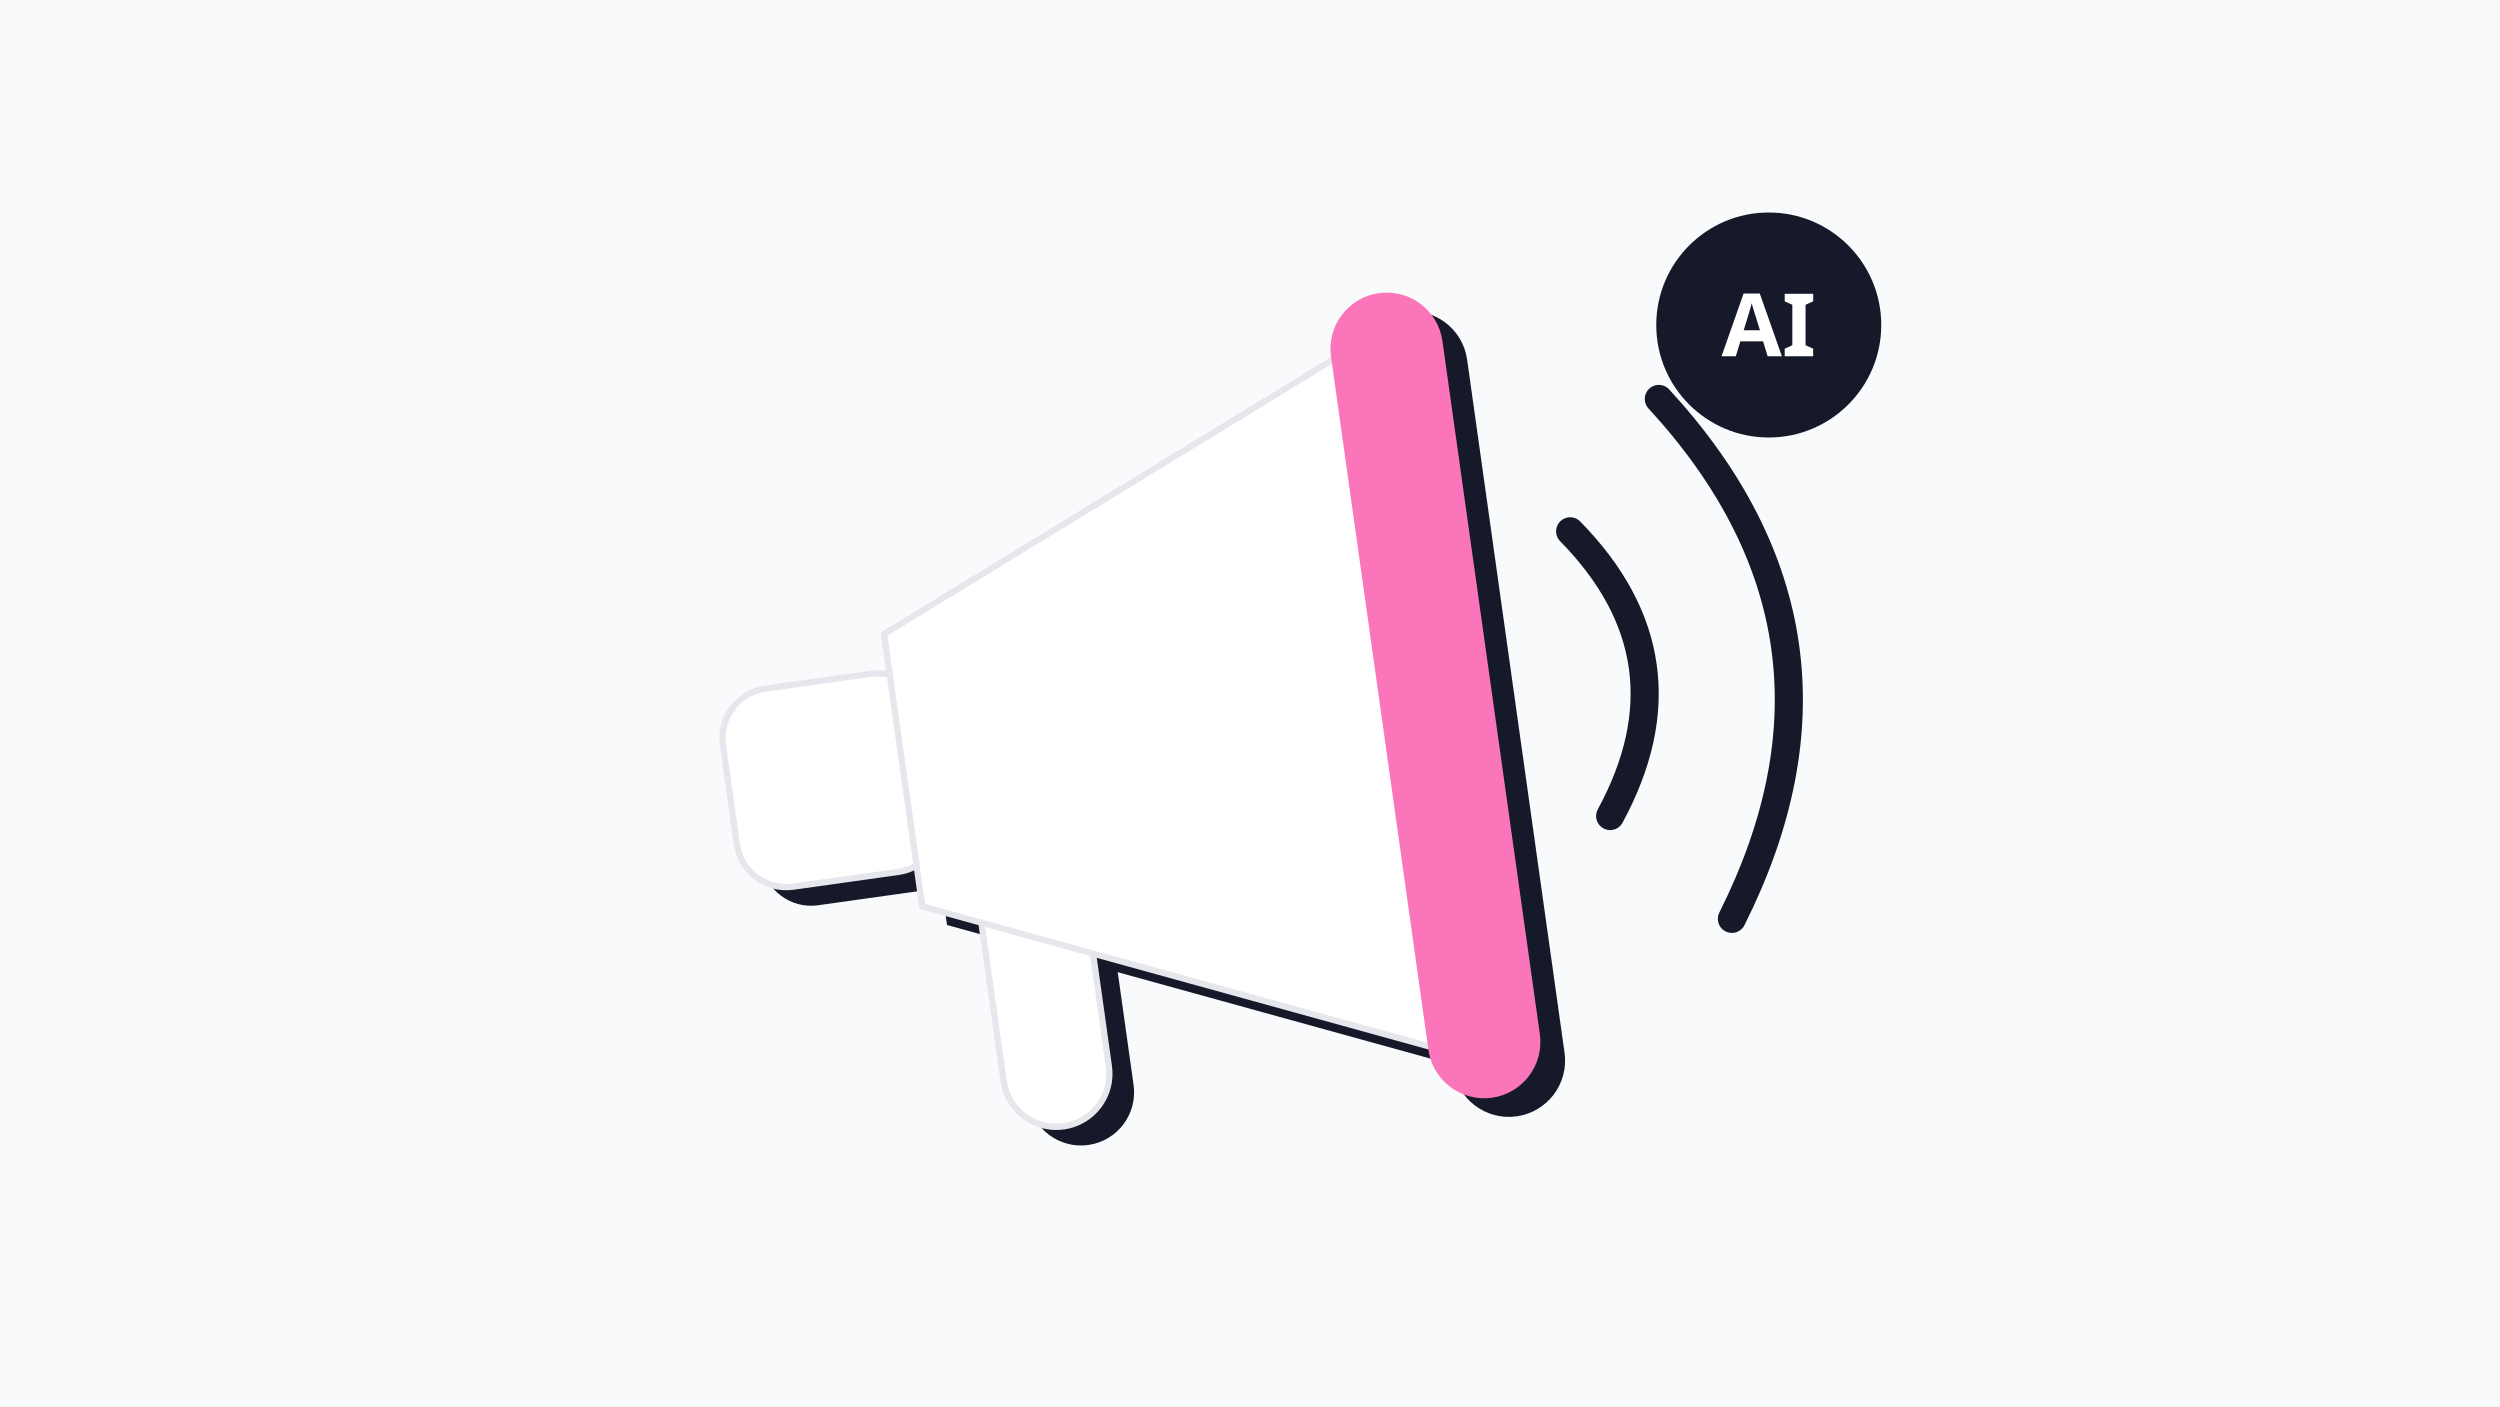
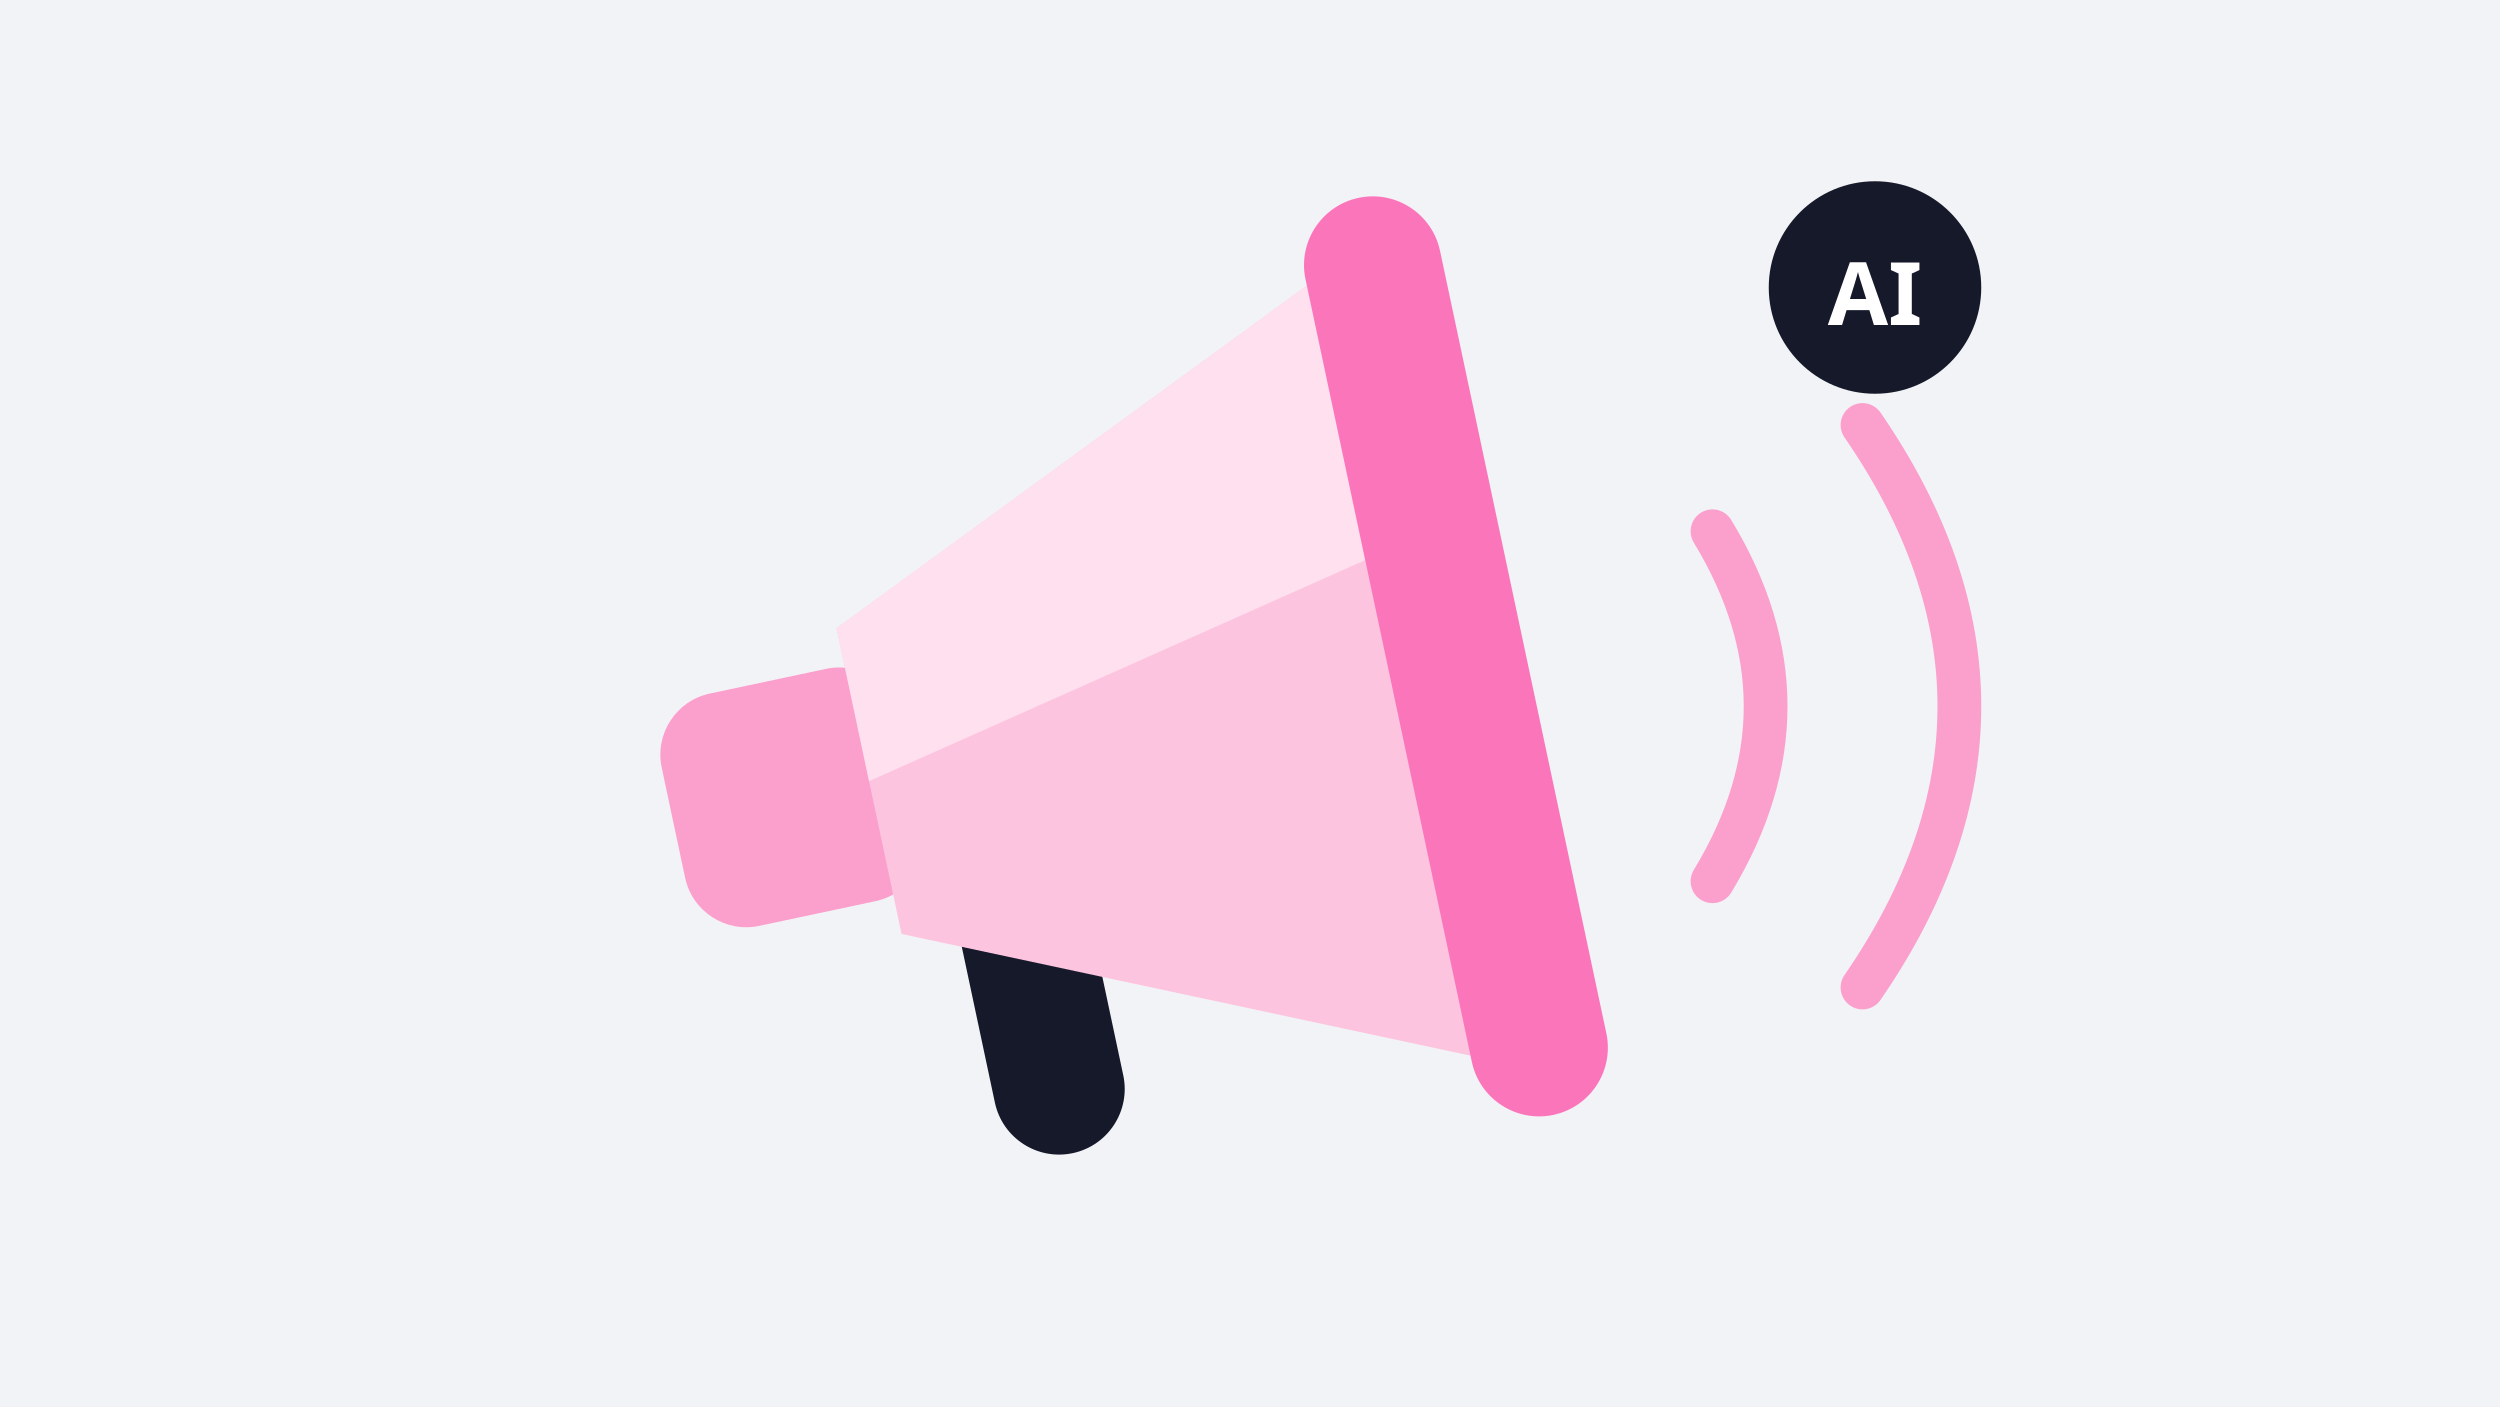
- <svg xmlns="http://www.w3.org/2000/svg" viewBox="0 0 800 450" font-family="Pretendard, 'Apple SD Gothic Neo', 'Noto Sans KR', sans-serif">
-   <rect width="800" height="450" fill="#F9FAFC" />
-   <g transform="translate(392 232) rotate(-8)">
-     <g transform="translate(7 7)" fill="#16192A">
-       <rect x="-160" y="-32" width="66" height="64" rx="16" />
-       <path d="M-104 -44 L62 -116 L62 116 L-104 44 Z" />
-       <rect x="50" y="-130" width="36" height="260" rx="18" />
-       <rect x="-86" y="36" width="34" height="84" rx="17" />
-     </g>
-     <rect x="-86" y="36" width="34" height="84" rx="17" fill="#FFFFFF" stroke="#E6E7EC" stroke-width="2" />
-     <rect x="-160" y="-32" width="66" height="64" rx="16" fill="#FFFFFF" stroke="#E6E7EC" stroke-width="2" />
-     <path d="M-104 -44 L62 -116 L62 116 L-104 44 Z" fill="#FFFFFF" stroke="#E6E7EC" stroke-width="2" stroke-linejoin="round" />
-     <rect x="50" y="-130" width="36" height="260" rx="18" fill="#FB75BB" />
-     <g stroke="#16192A" stroke-width="9" stroke-linecap="round" fill="none">
-       <path d="M118 -46 q34 46 0 92" />
-       <path d="M152 -84 q58 84 0 168" />
-     </g>
+ <svg xmlns="http://www.w3.org/2000/svg" viewBox="0 0 800 450" font-family="Pretendard, 'Apple SD Gothic Neo', sans-serif">
+   <rect width="800" height="450" fill="#F2F3F6" />
+   <g transform="translate(372 230) rotate(-12)">
+     <rect x="-78" y="34" width="42" height="96" rx="21" fill="#16192A" />
+     <rect x="-160" y="-38" width="78" height="76" rx="20" fill="#FB9FCD" />
+     <path d="M-96 -50 L92 -134 L92 134 L-96 50 Z" fill="#FDC4E0" />
+     <path d="M-96 -50 L92 -134 L92 -40 L-96 0 Z" fill="#FFE3F0" opacity="0.9" />
+     <rect x="74" y="-150" width="44" height="300" rx="22" fill="#FB75BB" />
  </g>
-   <circle cx="566" cy="104" r="36" fill="#16192A" />
-   <text x="566" y="114" font-size="28" font-weight="700" fill="#FFFFFF" text-anchor="middle">AI</text>
+   <g fill="none" stroke="#FB9FCD" stroke-width="14" stroke-linecap="round">
+     <path d="M548 170 q34 56 0 112" />
+     <path d="M596 136 q62 90 0 180" />
+   </g>
+   <circle cx="600" cy="92" r="34" fill="#16192A" />
+   <text x="600" y="104" font-size="28" font-weight="700" fill="#FFFFFF" text-anchor="middle">AI</text>
</svg>
